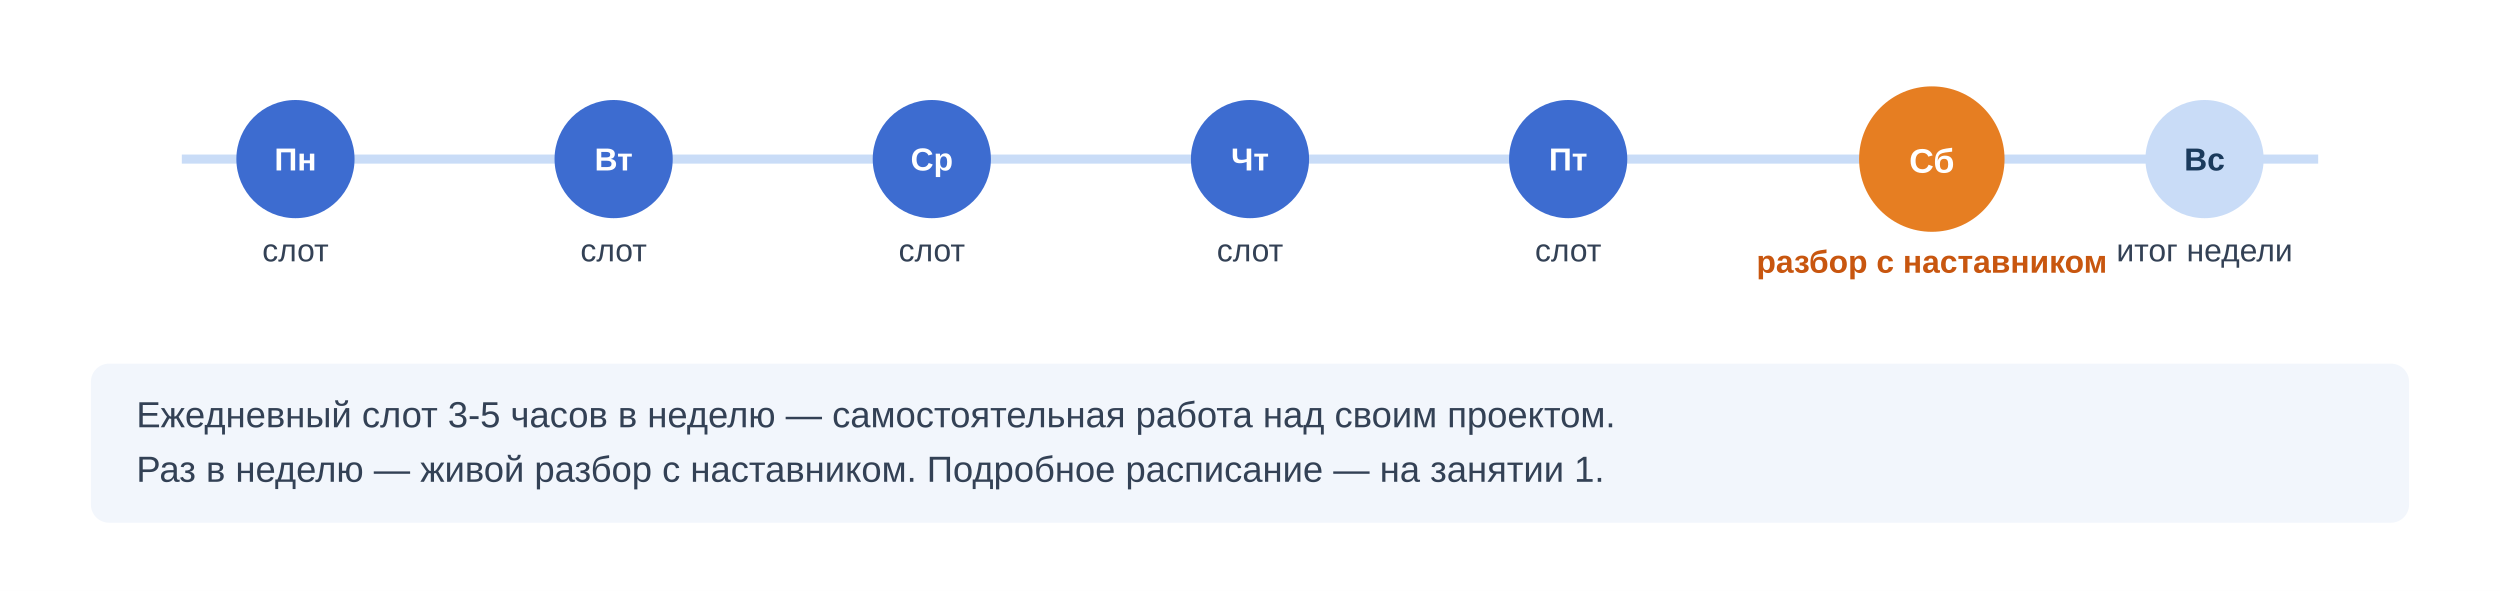
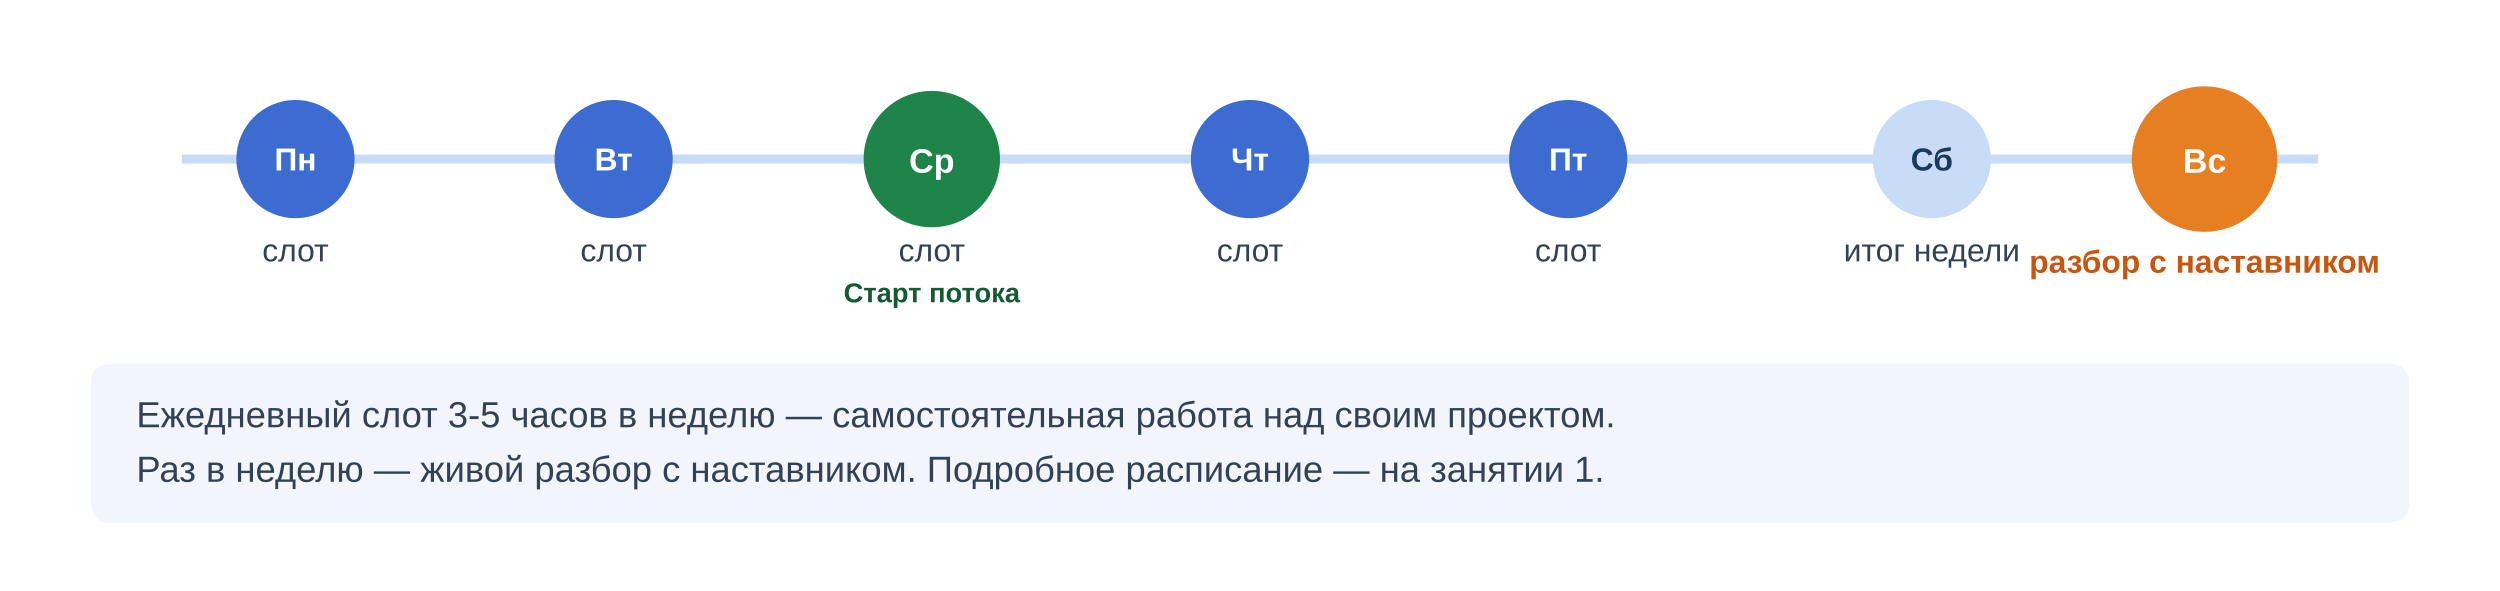
<svg xmlns="http://www.w3.org/2000/svg" viewBox="0 0 1100 260" font-family="Arial, sans-serif">
  <rect width="1100" height="260" fill="#ffffff" />
  <line x1="80" y1="70" x2="1020" y2="70" stroke="#c9dcf7" stroke-width="4" />
  <g font-size="14" text-anchor="middle">
    <circle cx="130" cy="70" r="26" fill="#3d6cd0" />
    <text x="130" y="75" fill="#ffffff" font-weight="bold">Пн</text>
    <text x="130" y="115" fill="#334155">слот</text>
    <circle cx="270" cy="70" r="26" fill="#3d6cd0" />
    <text x="270" y="75" fill="#ffffff" font-weight="bold">Вт</text>
    <text x="270" y="115" fill="#334155">слот</text>
-     <circle cx="410" cy="70" r="26" fill="#3d6cd0" />
-     <text x="410" y="75" fill="#ffffff" font-weight="bold">Ср</text>
+     <circle cx="410" cy="70" r="30" fill="#1e8449" />
+     <text x="410" y="76" fill="#ffffff" font-weight="bold" font-size="15">Ср</text>
    <text x="410" y="115" fill="#334155">слот</text>
+     <text x="410" y="133" fill="#145a32" font-weight="bold" font-size="12">Старт потока</text>
    <circle cx="550" cy="70" r="26" fill="#3d6cd0" />
    <text x="550" y="75" fill="#ffffff" font-weight="bold">Чт</text>
    <text x="550" y="115" fill="#334155">слот</text>
    <circle cx="690" cy="70" r="26" fill="#3d6cd0" />
    <text x="690" y="75" fill="#ffffff" font-weight="bold">Пт</text>
    <text x="690" y="115" fill="#334155">слот</text>
-     <circle cx="850" cy="70" r="32" fill="#e67e22" />
-     <text x="850" y="76" fill="#ffffff" font-weight="bold" font-size="15">Сб</text>
-     <text x="850" y="120" fill="#c8560f" font-weight="bold">разбор с наставником</text>
-     <circle cx="970" cy="70" r="26" fill="#c9dcf7" />
-     <text x="970" y="75" fill="#1a3a5c" font-weight="bold">Вс</text>
-     <text x="970" y="115" fill="#334155">итог недели</text>
+     <circle cx="850" cy="70" r="26" fill="#c9dcf7" />
+     <text x="850" y="75" fill="#1a3a5c" font-weight="bold">Сб</text>
+     <text x="850" y="115" fill="#334155">итог недели</text>
+     <circle cx="970" cy="70" r="32" fill="#e67e22" />
+     <text x="970" y="76" fill="#ffffff" font-weight="bold" font-size="15">Вс</text>
+     <text x="970" y="120" fill="#c8560f" font-weight="bold">разбор с наставником</text>
  </g>
  <rect x="40" y="160" width="1020" height="70" rx="8" fill="#f2f6fc" />
  <text x="60" y="188" font-size="16" fill="#334155">Ежедневный слот 3-5 часов в неделю — самостоятельная работа над своим проектом.</text>
  <text x="60" y="212" font-size="16" fill="#334155">Раз в неделю — живой разбор с наставником. Подробное расписание — на занятии 1.</text>
</svg>
